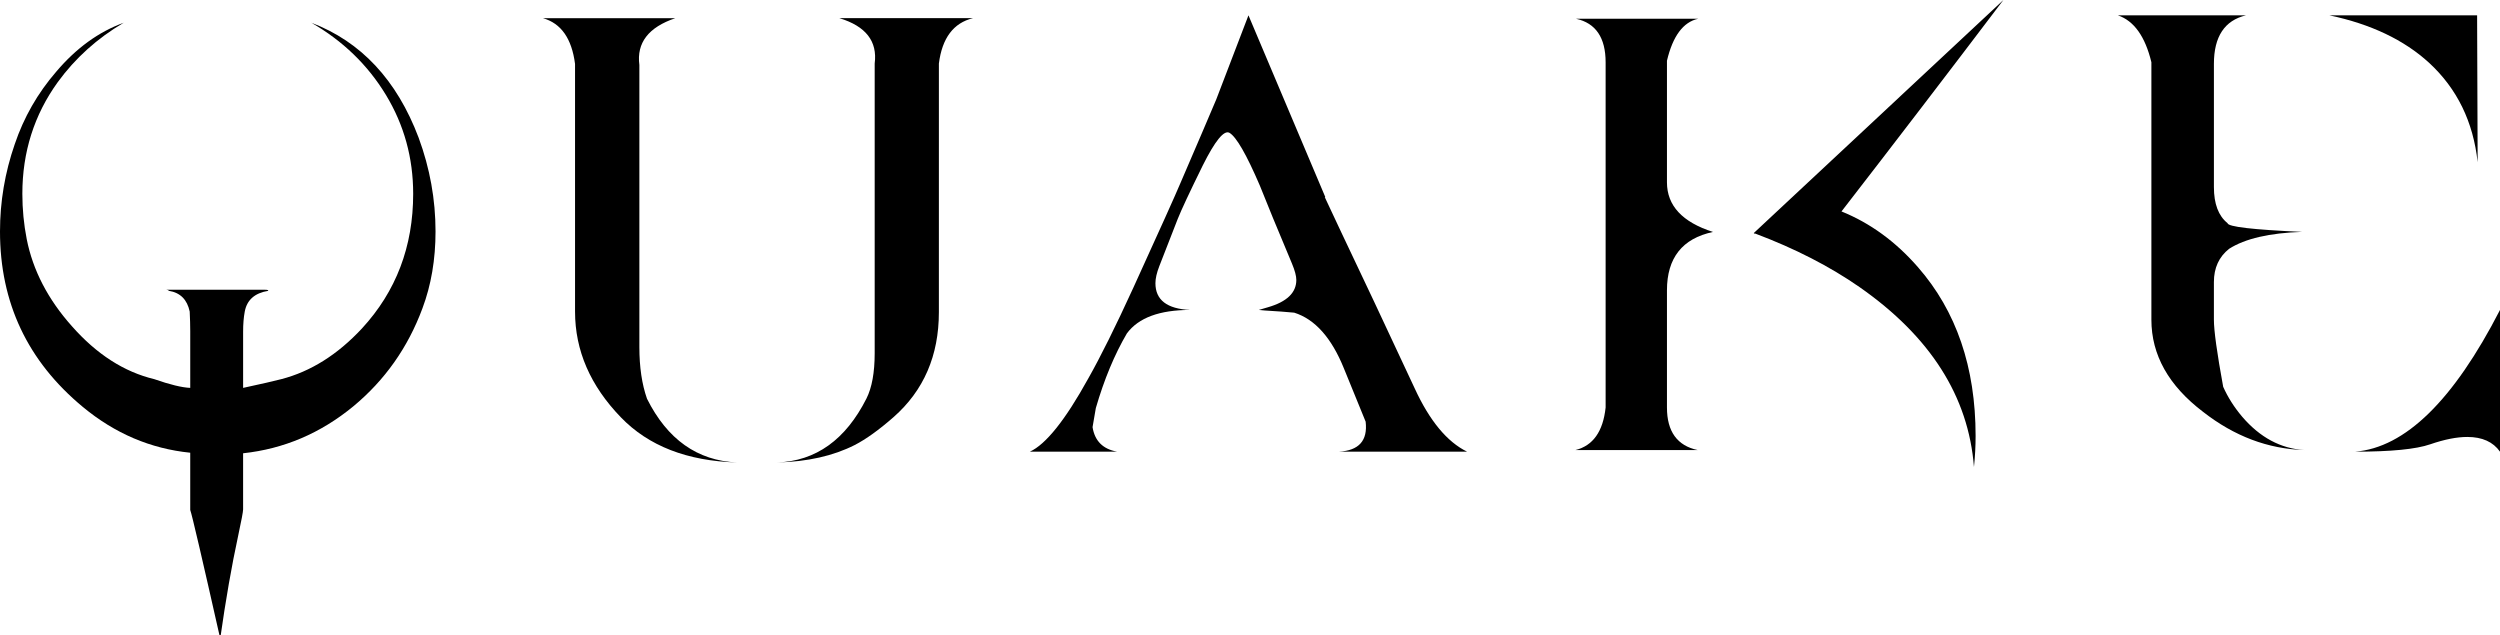
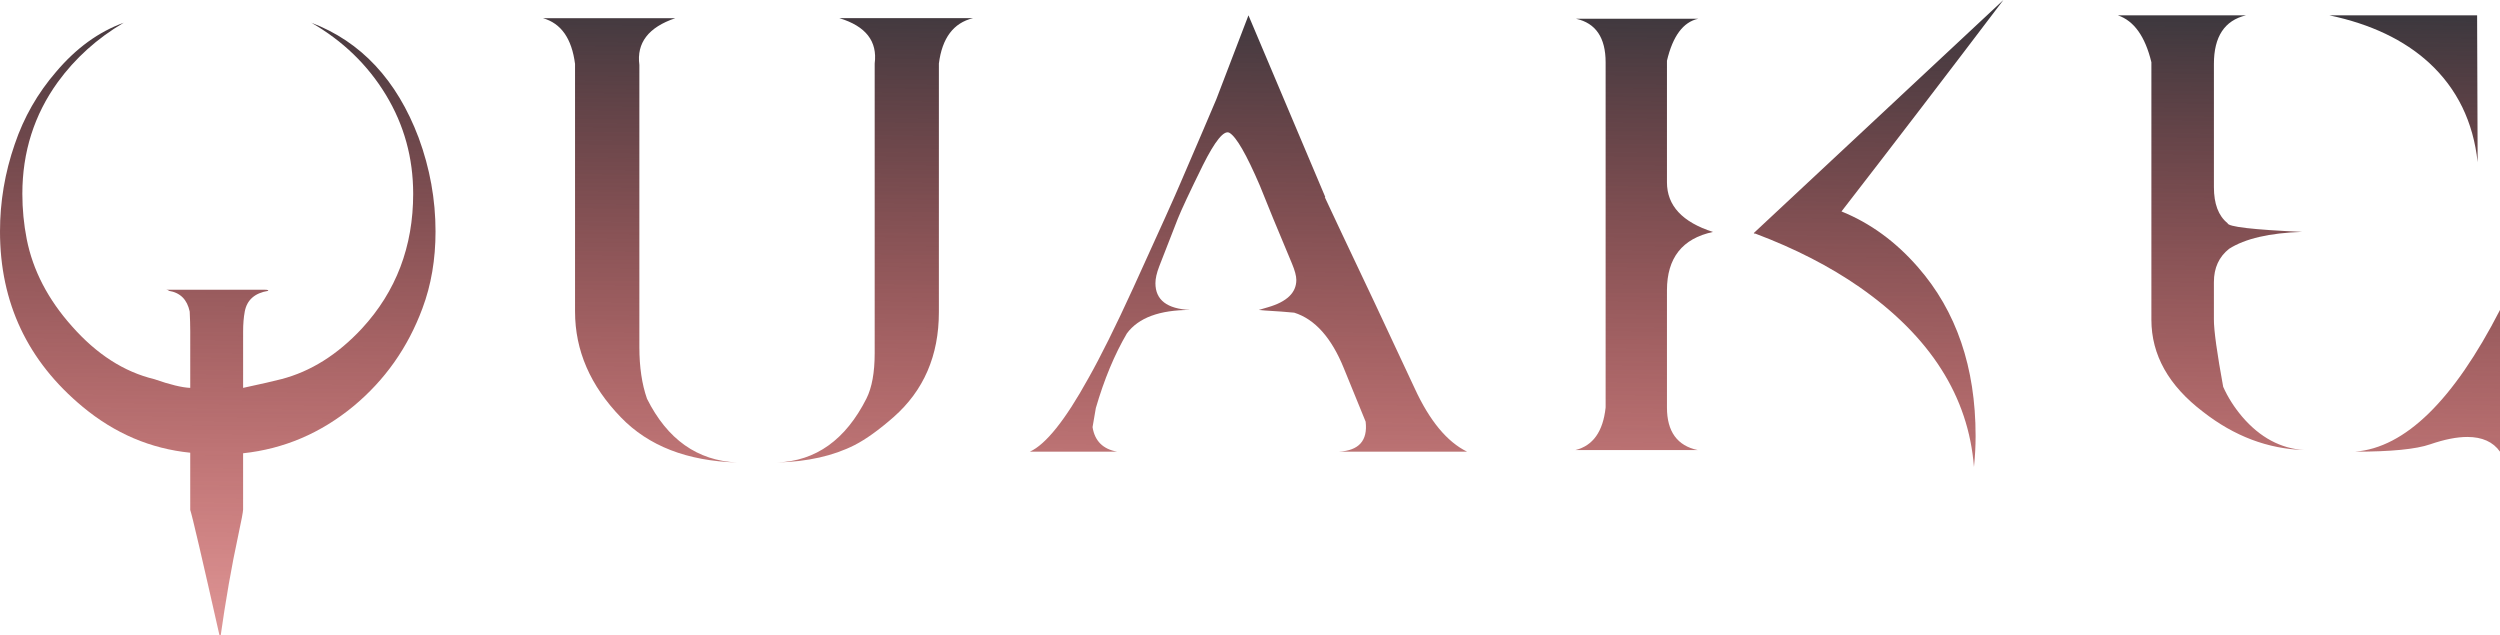
- <svg xmlns="http://www.w3.org/2000/svg" version="1.1" viewBox="0 0 268 68" id="svg12">
-   <defs id="defs16" />
-   <path d="M 44.878 14.763 C 46.084 18.035 46.689 21.384 46.689 24.813 C 46.689 27.812 46.221 30.559 45.287 33.051 C 43.727 37.257 41.254 40.763 37.866 43.567 C 34.36 46.449 30.424 48.124 26.061 48.591 L 26.061 54.609 C 26.061 54.844 25.886 55.777 25.535 57.414 C 24.834 60.647 24.192 64.329 23.608 68.458 C 21.659 59.809 20.588 55.213 20.393 54.668 L 20.393 48.532 C 16.148 48.104 12.309 46.468 8.882 43.626 C 2.959 38.72 0 32.447 0 24.813 C 0 21.619 0.526 18.503 1.578 15.465 C 2.551 12.583 4.032 9.994 6.019 7.695 C 8.161 5.164 10.577 3.41 13.264 2.436 C 10.421 4.11 8.064 6.234 6.193 8.804 C 3.662 12.309 2.396 16.304 2.396 20.782 C 2.396 22.417 2.551 24.034 2.864 25.631 C 3.526 28.981 5.143 32.096 7.715 34.977 C 10.363 37.978 13.303 39.867 16.537 40.645 C 18.213 41.229 19.497 41.544 20.394 41.581 L 20.394 35.502 C 20.394 34.88 20.374 34.177 20.336 33.399 C 20.064 32.114 19.324 31.374 18.115 31.179 C 18.039 31.101 17.939 31.061 17.824 31.061 L 28.4 31.061 C 28.672 31.061 28.789 31.101 28.75 31.179 C 27.309 31.413 26.471 32.153 26.238 33.399 C 26.119 34.023 26.062 34.744 26.062 35.561 L 26.062 41.581 C 28.05 41.151 29.412 40.841 30.153 40.645 C 33.309 39.828 36.191 38.016 38.801 35.211 C 42.464 31.237 44.293 26.428 44.293 20.78 C 44.293 16.923 43.318 13.388 41.371 10.175 C 39.423 6.962 36.755 4.381 33.366 2.432 C 38.703 4.462 42.54 8.572 44.878 14.763 Z" style="fill:#000000;fill-opacity:1" id="path2" />
-   <path d="M 61.644 6.851 C 61.293 4.127 60.146 2.494 58.199 1.948 L 72.397 1.948 C 69.513 2.922 68.228 4.595 68.54 6.968 L 68.54 37.201 C 68.54 39.342 68.812 41.19 69.359 42.746 C 71.539 47.105 74.753 49.381 79 49.576 C 73.663 49.42 69.514 47.806 66.553 44.732 C 63.28 41.346 61.645 37.573 61.645 33.409 L 61.644 6.851 L 61.644 6.851 Z M 100.649 6.81 C 100.995 4.077 102.214 2.457 104.301 1.947 L 89.984 1.947 C 92.817 2.807 94.077 4.427 93.766 6.81 L 93.766 37.859 C 93.766 39.93 93.471 41.552 92.885 42.722 C 90.655 47.137 87.468 49.421 83.322 49.576 C 86.561 49.498 89.331 48.873 91.633 47.703 C 92.843 47.079 94.229 46.083 95.79 44.715 C 99.028 41.865 100.648 38.115 100.648 33.466 L 100.649 6.81 L 100.649 6.81 Z" style="fill:#000000;fill-opacity:1" id="path4" />
-   <path d="M 146.398 45.205 L 144.061 39.478 C 142.735 36.206 140.963 34.219 138.742 33.518 C 137.963 33.442 136.912 33.363 135.588 33.285 C 135.237 33.246 135.022 33.226 134.944 33.226 L 135.935 32.934 C 137.955 32.349 138.966 31.376 138.966 30.011 C 138.966 29.583 138.809 28.999 138.5 28.258 C 136.943 24.557 135.797 21.77 135.058 19.901 C 133.619 16.552 132.532 14.662 131.792 14.234 C 131.208 13.923 130.257 15.092 128.935 17.739 C 127.534 20.584 126.641 22.493 126.253 23.467 L 124.271 28.55 C 123.999 29.251 123.862 29.855 123.862 30.362 C 123.862 32.155 125.102 33.11 127.581 33.227 C 124.309 33.227 122.049 34.063 120.805 35.737 C 119.478 38 118.368 40.666 117.473 43.744 L 117.122 45.789 C 117.357 47.268 118.233 48.146 119.753 48.418 L 110.403 48.418 C 112.117 47.638 114.201 45.027 116.656 40.584 C 117.981 38.245 119.596 34.99 121.505 30.819 C 124.349 24.583 126.025 20.861 126.531 19.651 C 128.479 15.131 129.764 12.128 130.387 10.647 L 133.835 1.643 L 142.075 21.134 L 142.016 21.134 C 142.951 23.12 143.535 24.366 143.77 24.873 C 145.835 29.197 148.463 34.785 151.659 41.642 C 153.255 45.108 155.125 47.367 157.268 48.418 L 143.535 48.418 C 145.678 48.302 146.632 47.23 146.398 45.205 Z" style="fill:#000000;fill-opacity:1" id="path6" />
-   <path d="M 178.698 43.685 C 178.698 46.258 179.796 47.777 181.983 48.244 L 168.894 48.244 C 170.771 47.776 171.847 46.258 172.123 43.685 L 172.123 6.687 C 172.123 4.036 171.066 2.478 168.954 2.011 L 182.042 2.011 C 180.44 2.362 179.325 3.86 178.698 6.51 L 178.698 19.545 C 178.698 22.041 180.343 23.812 183.633 24.865 C 180.343 25.565 178.698 27.651 178.698 31.119 L 178.698 43.685 Z M 197.408 22.666 C 203.018 15.422 208.802 7.866 214.764 0 L 188.002 24.986 L 188.059 24.986 L 188.002 25.045 L 188.178 25.045 C 192.422 26.643 196.143 28.552 199.338 30.773 C 206.934 36.075 211.025 42.503 211.609 50.063 C 211.726 48.935 211.785 47.824 211.785 46.734 C 211.785 39.373 209.72 33.337 205.59 28.624 C 203.213 25.899 200.486 23.911 197.408 22.666 Z" style="fill:#000000;fill-opacity:1" id="path8" />
-   <path d="M 238.966 26.668 C 237.875 27.528 237.33 28.716 237.33 30.235 L 237.33 34.271 C 237.33 35.441 237.661 37.838 238.325 41.463 C 238.827 42.592 239.509 43.665 240.367 44.678 C 242.273 46.899 244.492 48.088 247.022 48.245 C 243.133 48.128 239.517 46.764 236.173 44.152 C 232.479 41.345 230.629 38.051 230.629 34.271 L 230.629 6.673 C 229.96 3.904 228.763 2.23 227.036 1.644 L 240.77 1.644 C 238.476 2.189 237.331 3.924 237.331 6.847 L 237.331 20.062 C 237.331 21.854 237.818 23.142 238.792 23.923 C 238.828 24.311 241.494 24.622 246.789 24.857 C 243.285 24.973 240.679 25.578 238.966 26.668 Z M 249.712 1.644 L 265.546 1.644 L 265.603 17.39 C 265.134 13.058 263.405 9.507 260.403 6.736 C 257.718 4.278 254.152 2.581 249.712 1.644 Z M 252.459 48.42 C 257.833 47.992 263.014 42.929 268 33.227 L 268 48.42 C 267.261 47.367 266.092 46.842 264.496 46.842 C 263.365 46.842 262.039 47.105 260.52 47.629 C 259.002 48.156 256.315 48.42 252.459 48.42 Z" style="fill:#000000;fill-opacity:1" id="path10" />
+ <svg xmlns="http://www.w3.org/2000/svg" xmlns:xlink="http://www.w3.org/1999/xlink" version="1.1" viewBox="0 0 268 68" id="svg12">
+   <defs id="defs16">
+     <linearGradient id="linearGradient972">
+       <stop style="stop-color:#3d383e;stop-opacity:1;" offset="0" id="stop968" />
+       <stop style="stop-color:#ad0000;stop-opacity:0.423;" offset="1" id="stop970" />
+     </linearGradient>
+     <linearGradient xlink:href="#linearGradient972" id="linearGradient974" x1="132.268" y1="0.532" x2="131.481" y2="67.768" gradientUnits="userSpaceOnUse" />
+   </defs>
+   <g id="g966" style="fill-opacity:1;fill:url(#linearGradient974)">
+     <path d="M 44.878 14.763 C 46.084 18.035 46.689 21.384 46.689 24.813 C 46.689 27.812 46.221 30.559 45.287 33.051 C 43.727 37.257 41.254 40.763 37.866 43.567 C 34.36 46.449 30.424 48.124 26.061 48.591 L 26.061 54.609 C 26.061 54.844 25.886 55.777 25.535 57.414 C 24.834 60.647 24.192 64.329 23.608 68.458 C 21.659 59.809 20.588 55.213 20.393 54.668 L 20.393 48.532 C 16.148 48.104 12.309 46.468 8.882 43.626 C 2.959 38.72 0 32.447 0 24.813 C 0 21.619 0.526 18.503 1.578 15.465 C 2.551 12.583 4.032 9.994 6.019 7.695 C 8.161 5.164 10.577 3.41 13.264 2.436 C 10.421 4.11 8.064 6.234 6.193 8.804 C 3.662 12.309 2.396 16.304 2.396 20.782 C 2.396 22.417 2.551 24.034 2.864 25.631 C 3.526 28.981 5.143 32.096 7.715 34.977 C 10.363 37.978 13.303 39.867 16.537 40.645 C 18.213 41.229 19.497 41.544 20.394 41.581 L 20.394 35.502 C 20.394 34.88 20.374 34.177 20.336 33.399 C 20.064 32.114 19.324 31.374 18.115 31.179 C 18.039 31.101 17.939 31.061 17.824 31.061 L 28.4 31.061 C 28.672 31.061 28.789 31.101 28.75 31.179 C 27.309 31.413 26.471 32.153 26.238 33.399 C 26.119 34.023 26.062 34.744 26.062 35.561 L 26.062 41.581 C 28.05 41.151 29.412 40.841 30.153 40.645 C 33.309 39.828 36.191 38.016 38.801 35.211 C 42.464 31.237 44.293 26.428 44.293 20.78 C 44.293 16.923 43.318 13.388 41.371 10.175 C 39.423 6.962 36.755 4.381 33.366 2.432 C 38.703 4.462 42.54 8.572 44.878 14.763 Z" style="fill:url(#linearGradient974);fill-opacity:1" id="path2" />
+     <path d="M 61.644 6.851 C 61.293 4.127 60.146 2.494 58.199 1.948 L 72.397 1.948 C 69.513 2.922 68.228 4.595 68.54 6.968 L 68.54 37.201 C 68.54 39.342 68.812 41.19 69.359 42.746 C 71.539 47.105 74.753 49.381 79 49.576 C 73.663 49.42 69.514 47.806 66.553 44.732 C 63.28 41.346 61.645 37.573 61.645 33.409 L 61.644 6.851 L 61.644 6.851 Z M 100.649 6.81 C 100.995 4.077 102.214 2.457 104.301 1.947 L 89.984 1.947 C 92.817 2.807 94.077 4.427 93.766 6.81 L 93.766 37.859 C 93.766 39.93 93.471 41.552 92.885 42.722 C 90.655 47.137 87.468 49.421 83.322 49.576 C 86.561 49.498 89.331 48.873 91.633 47.703 C 92.843 47.079 94.229 46.083 95.79 44.715 C 99.028 41.865 100.648 38.115 100.648 33.466 L 100.649 6.81 L 100.649 6.81 Z" style="fill:url(#linearGradient974);fill-opacity:1" id="path4" />
+     <path d="M 146.398 45.205 L 144.061 39.478 C 142.735 36.206 140.963 34.219 138.742 33.518 C 137.963 33.442 136.912 33.363 135.588 33.285 C 135.237 33.246 135.022 33.226 134.944 33.226 L 135.935 32.934 C 137.955 32.349 138.966 31.376 138.966 30.011 C 138.966 29.583 138.809 28.999 138.5 28.258 C 136.943 24.557 135.797 21.77 135.058 19.901 C 133.619 16.552 132.532 14.662 131.792 14.234 C 131.208 13.923 130.257 15.092 128.935 17.739 C 127.534 20.584 126.641 22.493 126.253 23.467 L 124.271 28.55 C 123.999 29.251 123.862 29.855 123.862 30.362 C 123.862 32.155 125.102 33.11 127.581 33.227 C 124.309 33.227 122.049 34.063 120.805 35.737 C 119.478 38 118.368 40.666 117.473 43.744 L 117.122 45.789 C 117.357 47.268 118.233 48.146 119.753 48.418 L 110.403 48.418 C 112.117 47.638 114.201 45.027 116.656 40.584 C 117.981 38.245 119.596 34.99 121.505 30.819 C 124.349 24.583 126.025 20.861 126.531 19.651 C 128.479 15.131 129.764 12.128 130.387 10.647 L 133.835 1.643 L 142.075 21.134 L 142.016 21.134 C 142.951 23.12 143.535 24.366 143.77 24.873 C 145.835 29.197 148.463 34.785 151.659 41.642 C 153.255 45.108 155.125 47.367 157.268 48.418 L 143.535 48.418 C 145.678 48.302 146.632 47.23 146.398 45.205 Z" style="fill:url(#linearGradient974);fill-opacity:1" id="path6" />
+     <path d="M 178.698 43.685 C 178.698 46.258 179.796 47.777 181.983 48.244 L 168.894 48.244 C 170.771 47.776 171.847 46.258 172.123 43.685 L 172.123 6.687 C 172.123 4.036 171.066 2.478 168.954 2.011 L 182.042 2.011 C 180.44 2.362 179.325 3.86 178.698 6.51 L 178.698 19.545 C 178.698 22.041 180.343 23.812 183.633 24.865 C 180.343 25.565 178.698 27.651 178.698 31.119 L 178.698 43.685 Z M 197.408 22.666 C 203.018 15.422 208.802 7.866 214.764 0 L 188.002 24.986 L 188.059 24.986 L 188.002 25.045 L 188.178 25.045 C 192.422 26.643 196.143 28.552 199.338 30.773 C 206.934 36.075 211.025 42.503 211.609 50.063 C 211.726 48.935 211.785 47.824 211.785 46.734 C 211.785 39.373 209.72 33.337 205.59 28.624 C 203.213 25.899 200.486 23.911 197.408 22.666 Z" style="fill:url(#linearGradient974);fill-opacity:1" id="path8" />
+     <path d="M 238.966 26.668 C 237.875 27.528 237.33 28.716 237.33 30.235 L 237.33 34.271 C 237.33 35.441 237.661 37.838 238.325 41.463 C 238.827 42.592 239.509 43.665 240.367 44.678 C 242.273 46.899 244.492 48.088 247.022 48.245 C 243.133 48.128 239.517 46.764 236.173 44.152 C 232.479 41.345 230.629 38.051 230.629 34.271 L 230.629 6.673 C 229.96 3.904 228.763 2.23 227.036 1.644 L 240.77 1.644 C 238.476 2.189 237.331 3.924 237.331 6.847 L 237.331 20.062 C 237.331 21.854 237.818 23.142 238.792 23.923 C 238.828 24.311 241.494 24.622 246.789 24.857 C 243.285 24.973 240.679 25.578 238.966 26.668 Z M 249.712 1.644 L 265.546 1.644 L 265.603 17.39 C 265.134 13.058 263.405 9.507 260.403 6.736 C 257.718 4.278 254.152 2.581 249.712 1.644 Z M 252.459 48.42 C 257.833 47.992 263.014 42.929 268 33.227 L 268 48.42 C 267.261 47.367 266.092 46.842 264.496 46.842 C 263.365 46.842 262.039 47.105 260.52 47.629 C 259.002 48.156 256.315 48.42 252.459 48.42 Z" style="fill:url(#linearGradient974);fill-opacity:1" id="path10" />
+   </g>
</svg>
